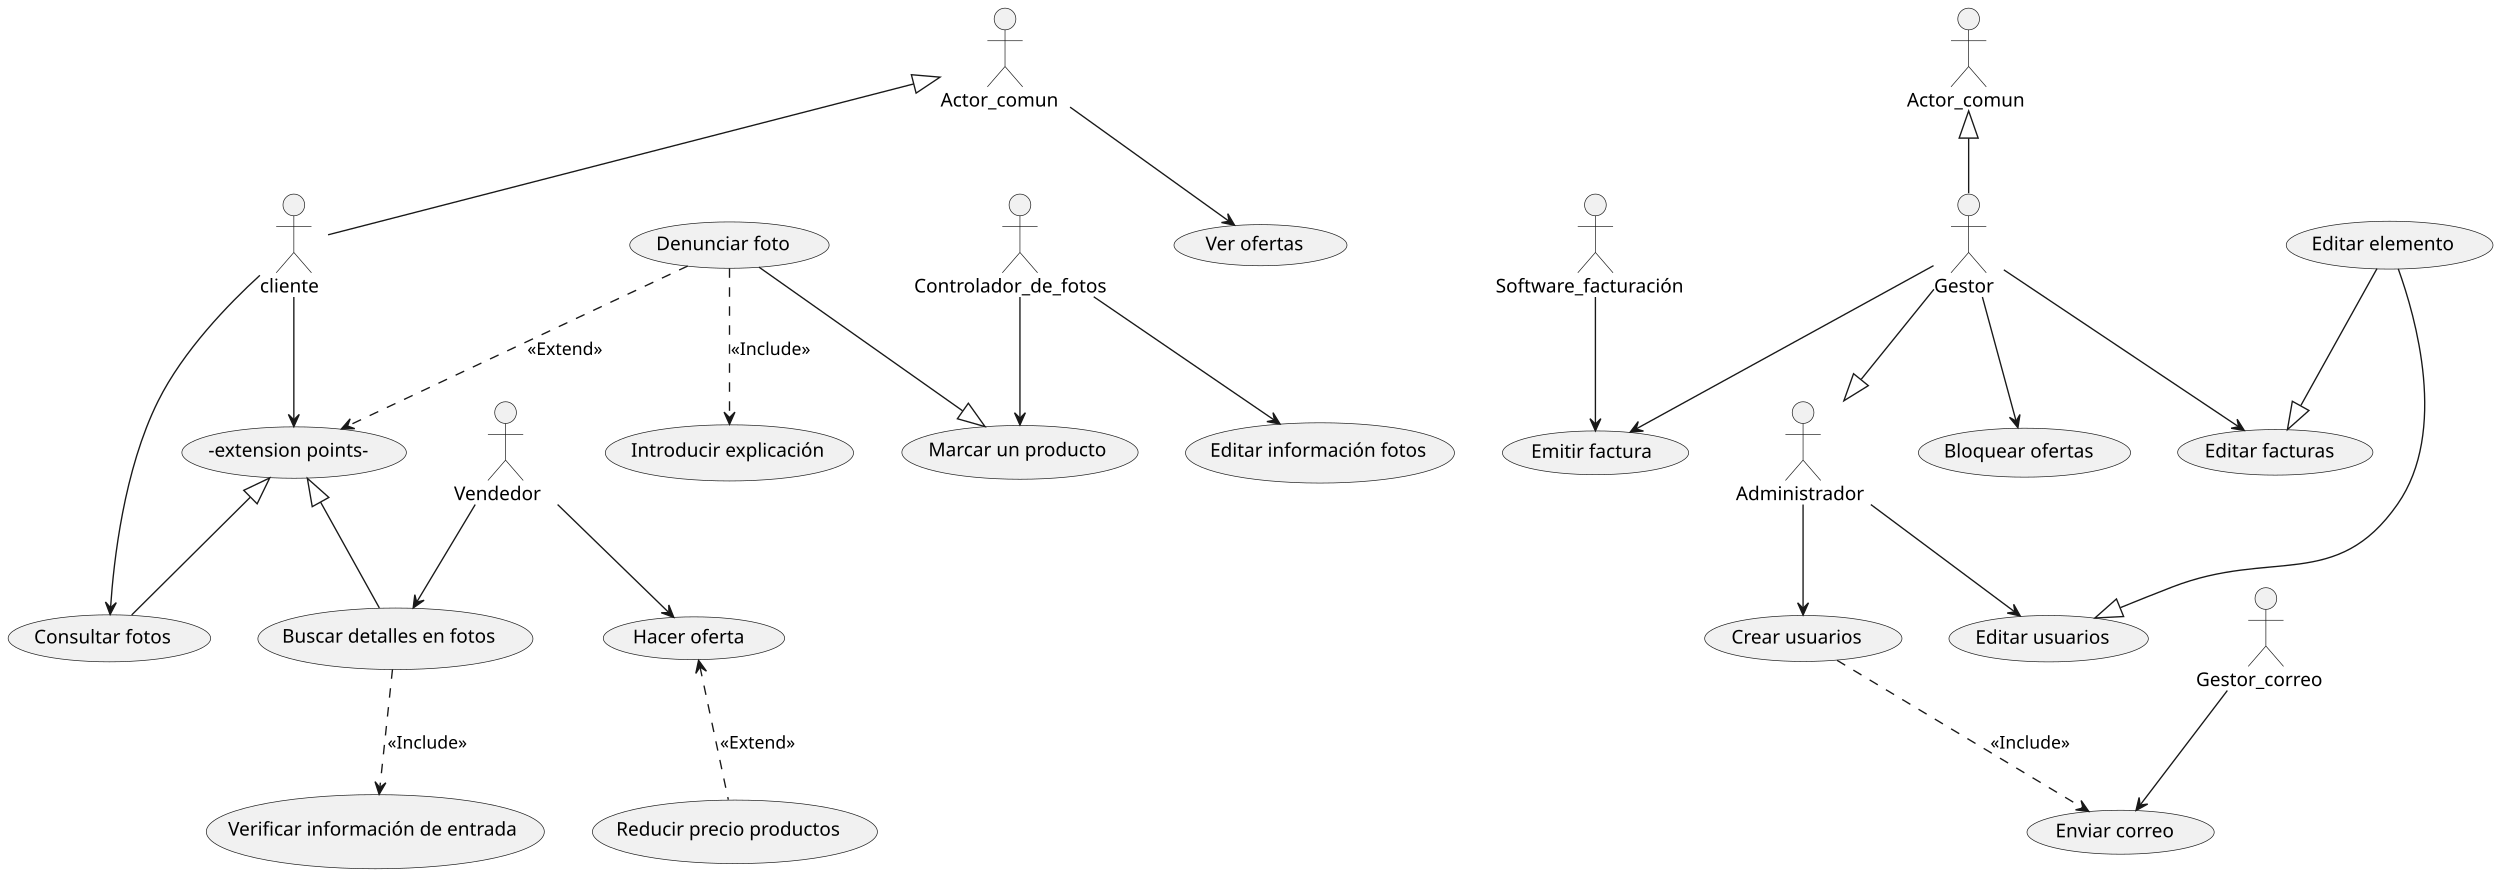
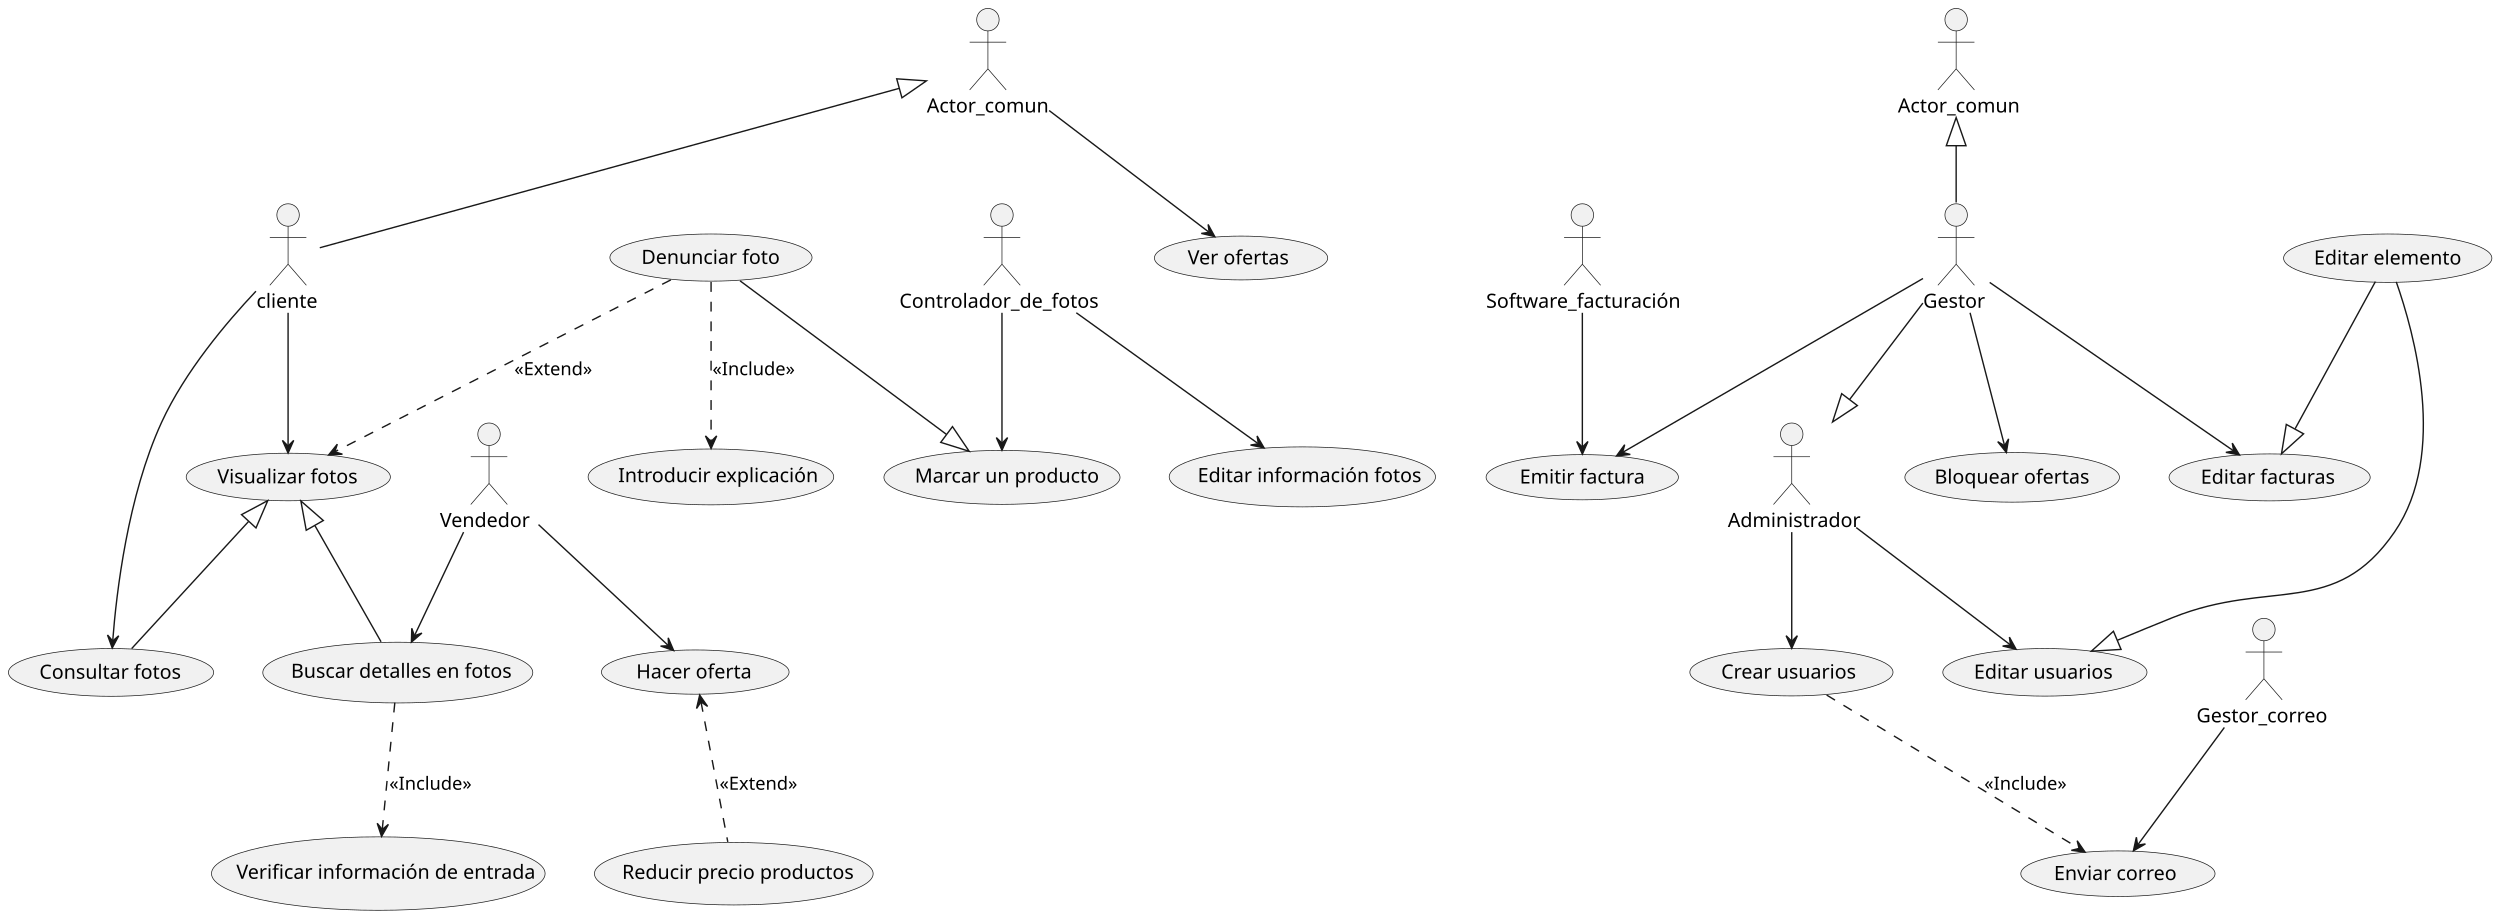
- <svg xmlns="http://www.w3.org/2000/svg" contentStyleType="text/css" height="646px" preserveAspectRatio="none" style="width:1842px;height:646px;background:#FFFFFF;" version="1.1" viewBox="0 0 1842 646" width="1842px" zoomAndPan="magnify">
+ <svg xmlns="http://www.w3.org/2000/svg" contentStyleType="text/css" height="653px" preserveAspectRatio="none" style="width:1779px;height:653px;background:#FFFFFF;" version="1.1" viewBox="0 0 1779 653" width="1779px" zoomAndPan="magnify">
  <defs />
  <g>
    <g id="elem_cliente ">
-       <ellipse cx="216.5" cy="151" fill="#F1F1F1" rx="8" ry="8" style="stroke:#181818;stroke-width:0.5;" />
-       <path d="M216.5,159 L216.5,186 M203.5,167 L229.5,167 M216.5,186 L203.5,201 M216.5,186 L229.5,201 " fill="none" style="stroke:#181818;stroke-width:0.5;" />
-       <text fill="#000000" font-family="sans-serif" font-size="14" lengthAdjust="spacing" textLength="46" x="191.5" y="215.495">cliente</text>
+       <ellipse cx="205" cy="153" fill="#F1F1F1" rx="8" ry="8" style="stroke:#181818;stroke-width:0.5;" />
+       <path d="M205,161 L205,188 M192,169 L218,169 M205,188 L192,203 M205,188 L218,203 " fill="none" style="stroke:#181818;stroke-width:0.5;" />
+       <text fill="#000000" font-family="sans-serif" font-size="14" lengthAdjust="spacing" textLength="41" x="182.5" y="219.033">cliente</text>
    </g>
    <g id="elem_Visualizar fotos">
-       <ellipse cx="216.712" cy="333.442" fill="#F1F1F1" rx="82.712" ry="18.942" style="stroke:#181818;stroke-width:0.5;" />
-       <text fill="#000000" font-family="sans-serif" font-size="14" lengthAdjust="spacing" textLength="125" x="153.521" y="336.522">-extension points-</text>
+       <ellipse cx="205.148" cy="339.43" fill="#F1F1F1" rx="72.648" ry="16.93" style="stroke:#181818;stroke-width:0.5;" />
+       <text fill="#000000" font-family="sans-serif" font-size="14" lengthAdjust="spacing" textLength="95" x="154.648" y="343.946">Visualizar fotos</text>
    </g>
    <g id="elem_Consultar fotos">
-       <ellipse cx="80.607" cy="470.321" fill="#F1F1F1" rx="74.607" ry="17.321" style="stroke:#181818;stroke-width:0.5;" />
-       <text fill="#000000" font-family="sans-serif" font-size="14" lengthAdjust="spacing" textLength="105" x="25.107" y="474.069">Consultar fotos</text>
+       <ellipse cx="79.011" cy="478.502" fill="#F1F1F1" rx="73.011" ry="17.002" style="stroke:#181818;stroke-width:0.5;" />
+       <text fill="#000000" font-family="sans-serif" font-size="14" lengthAdjust="spacing" textLength="96" x="28.011" y="483.019">Consultar fotos</text>
    </g>
    <g id="elem_Buscar detalles en fotos">
-       <ellipse cx="291.337" cy="470.667" fill="#F1F1F1" rx="101.337" ry="22.667" style="stroke:#181818;stroke-width:0.5;" />
-       <text fill="#000000" font-family="sans-serif" font-size="14" lengthAdjust="spacing" textLength="167" x="207.837" y="473.514">Buscar detalles en fotos</text>
+       <ellipse cx="283.07" cy="478.614" fill="#F1F1F1" rx="96.07" ry="21.614" style="stroke:#181818;stroke-width:0.5;" />
+       <text fill="#000000" font-family="sans-serif" font-size="14" lengthAdjust="spacing" textLength="152" x="207.07" y="482.343">Buscar detalles en fotos</text>
    </g>
    <g id="elem_Controlador_de_fotos  ">
-       <ellipse cx="751.5" cy="151" fill="#F1F1F1" rx="8" ry="8" style="stroke:#181818;stroke-width:0.5;" />
-       <path d="M751.5,159 L751.5,186 M738.5,167 L764.5,167 M751.5,186 L738.5,201 M751.5,186 L764.5,201 " fill="none" style="stroke:#181818;stroke-width:0.5;" />
-       <text fill="#000000" font-family="sans-serif" font-size="14" lengthAdjust="spacing" textLength="148" x="673.5" y="215.495">Controlador_de_fotos</text>
+       <ellipse cx="713" cy="153" fill="#F1F1F1" rx="8" ry="8" style="stroke:#181818;stroke-width:0.5;" />
+       <path d="M713,161 L713,188 M700,169 L726,169 M713,188 L700,203 M713,188 L726,203 " fill="none" style="stroke:#181818;stroke-width:0.5;" />
+       <text fill="#000000" font-family="sans-serif" font-size="14" lengthAdjust="spacing" textLength="138" x="640" y="219.033">Controlador_de_fotos</text>
    </g>
    <g id="elem_Marcar un producto">
-       <ellipse cx="751.537" cy="333.307" fill="#F1F1F1" rx="87.037" ry="19.807" style="stroke:#181818;stroke-width:0.5;" />
-       <text fill="#000000" font-family="sans-serif" font-size="14" lengthAdjust="spacing" textLength="135" x="684.037" y="336.154">Marcar un producto</text>
+       <ellipse cx="713.007" cy="339.701" fill="#F1F1F1" rx="84.007" ry="19.201" style="stroke:#181818;stroke-width:0.5;" />
+       <text fill="#000000" font-family="sans-serif" font-size="14" lengthAdjust="spacing" textLength="124" x="651.007" y="343.43">Marcar un producto</text>
    </g>
    <g id="elem_Editar información fotos">
-       <ellipse cx="972.567" cy="333.714" fill="#F1F1F1" rx="99.067" ry="22.213" style="stroke:#181818;stroke-width:0.5;" />
-       <text fill="#000000" font-family="sans-serif" font-size="14" lengthAdjust="spacing" textLength="162" x="891.567" y="336.56">Editar información fotos</text>
+       <ellipse cx="926.751" cy="339.35" fill="#F1F1F1" rx="94.751" ry="21.35" style="stroke:#181818;stroke-width:0.5;" />
+       <text fill="#000000" font-family="sans-serif" font-size="14" lengthAdjust="spacing" textLength="149" x="852.251" y="343.079">Editar información fotos</text>
    </g>
    <g id="elem_Vendedor  ">
-       <ellipse cx="372.5" cy="304" fill="#F1F1F1" rx="8" ry="8" style="stroke:#181818;stroke-width:0.5;" />
-       <path d="M372.5,312 L372.5,339 M359.5,320 L385.5,320 M372.5,339 L359.5,354 M372.5,339 L385.5,354 " fill="none" style="stroke:#181818;stroke-width:0.5;" />
-       <text fill="#000000" font-family="sans-serif" font-size="14" lengthAdjust="spacing" textLength="68" x="334.5" y="368.495">Vendedor</text>
+       <ellipse cx="348" cy="309" fill="#F1F1F1" rx="8" ry="8" style="stroke:#181818;stroke-width:0.5;" />
+       <path d="M348,317 L348,344 M335,325 L361,325 M348,344 L335,359 M348,344 L361,359 " fill="none" style="stroke:#181818;stroke-width:0.5;" />
+       <text fill="#000000" font-family="sans-serif" font-size="14" lengthAdjust="spacing" textLength="62" x="313" y="375.033">Vendedor</text>
    </g>
    <g id="elem_Hacer oferta">
-       <ellipse cx="511.314" cy="470.263" fill="#F1F1F1" rx="66.814" ry="15.763" style="stroke:#181818;stroke-width:0.5;" />
-       <text fill="#000000" font-family="sans-serif" font-size="14" lengthAdjust="spacing" textLength="84" x="466.314" y="474.01">Hacer oferta</text>
+       <ellipse cx="494.754" cy="478.251" fill="#F1F1F1" rx="66.754" ry="15.751" style="stroke:#181818;stroke-width:0.5;" />
+       <text fill="#000000" font-family="sans-serif" font-size="14" lengthAdjust="spacing" textLength="78" x="452.754" y="482.767">Hacer oferta</text>
    </g>
    <g id="elem_Actor_comun ">
-       <ellipse cx="740.5" cy="14" fill="#F1F1F1" rx="8" ry="8" style="stroke:#181818;stroke-width:0.5;" />
-       <path d="M740.5,22 L740.5,49 M727.5,30 L753.5,30 M740.5,49 L727.5,64 M740.5,49 L753.5,64 " fill="none" style="stroke:#181818;stroke-width:0.5;" />
-       <text fill="#000000" font-family="sans-serif" font-size="14" lengthAdjust="spacing" textLength="91" x="693" y="78.495">Actor_comun</text>
+       <ellipse cx="703" cy="14" fill="#F1F1F1" rx="8" ry="8" style="stroke:#181818;stroke-width:0.5;" />
+       <path d="M703,22 L703,49 M690,30 L716,30 M703,49 L690,64 M703,49 L716,64 " fill="none" style="stroke:#181818;stroke-width:0.5;" />
+       <text fill="#000000" font-family="sans-serif" font-size="14" lengthAdjust="spacing" textLength="83" x="659.5" y="80.033">Actor_comun</text>
    </g>
    <g id="elem_Ver ofertas">
-       <ellipse cx="928.725" cy="180.645" fill="#F1F1F1" rx="63.725" ry="15.145" style="stroke:#181818;stroke-width:0.5;" />
-       <text fill="#000000" font-family="sans-serif" font-size="14" lengthAdjust="spacing" textLength="75" x="888.225" y="184.393">Ver ofertas</text>
+       <ellipse cx="883.146" cy="183.594" fill="#F1F1F1" rx="61.646" ry="15.594" style="stroke:#181818;stroke-width:0.5;" />
+       <text fill="#000000" font-family="sans-serif" font-size="14" lengthAdjust="spacing" textLength="70" x="845.146" y="188.111">Ver ofertas</text>
    </g>
    <g id="elem_Actor_comun">
-       <ellipse cx="1450.5" cy="14" fill="#F1F1F1" rx="8" ry="8" style="stroke:#181818;stroke-width:0.5;" />
-       <path d="M1450.5,22 L1450.5,49 M1437.5,30 L1463.5,30 M1450.5,49 L1437.5,64 M1450.5,49 L1463.5,64 " fill="none" style="stroke:#181818;stroke-width:0.5;" />
-       <text fill="#000000" font-family="sans-serif" font-size="14" lengthAdjust="spacing" textLength="91" x="1405" y="78.495">Actor_comun</text>
+       <ellipse cx="1392" cy="14" fill="#F1F1F1" rx="8" ry="8" style="stroke:#181818;stroke-width:0.5;" />
+       <path d="M1392,22 L1392,49 M1379,30 L1405,30 M1392,49 L1379,64 M1392,49 L1405,64 " fill="none" style="stroke:#181818;stroke-width:0.5;" />
+       <text fill="#000000" font-family="sans-serif" font-size="14" lengthAdjust="spacing" textLength="83" x="1350.5" y="80.033">Actor_comun</text>
    </g>
    <g id="elem_Gestor ">
-       <ellipse cx="1450.5" cy="151" fill="#F1F1F1" rx="8" ry="8" style="stroke:#181818;stroke-width:0.5;" />
-       <path d="M1450.5,159 L1450.5,186 M1437.5,167 L1463.5,167 M1450.5,186 L1437.5,201 M1450.5,186 L1463.5,201 " fill="none" style="stroke:#181818;stroke-width:0.5;" />
-       <text fill="#000000" font-family="sans-serif" font-size="14" lengthAdjust="spacing" textLength="47" x="1425" y="215.495">Gestor</text>
+       <ellipse cx="1392" cy="153" fill="#F1F1F1" rx="8" ry="8" style="stroke:#181818;stroke-width:0.5;" />
+       <path d="M1392,161 L1392,188 M1379,169 L1405,169 M1392,188 L1379,203 M1392,188 L1405,203 " fill="none" style="stroke:#181818;stroke-width:0.5;" />
+       <text fill="#000000" font-family="sans-serif" font-size="14" lengthAdjust="spacing" textLength="43" x="1368.5" y="219.033">Gestor</text>
    </g>
    <g id="elem_Emitir factura">
-       <ellipse cx="1175.601" cy="333.62" fill="#F1F1F1" rx="68.601" ry="16.12" style="stroke:#181818;stroke-width:0.5;" />
-       <text fill="#000000" font-family="sans-serif" font-size="14" lengthAdjust="spacing" textLength="89" x="1128.101" y="337.368">Emitir factura</text>
+       <ellipse cx="1125.928" cy="339.586" fill="#F1F1F1" rx="68.428" ry="16.085" style="stroke:#181818;stroke-width:0.5;" />
+       <text fill="#000000" font-family="sans-serif" font-size="14" lengthAdjust="spacing" textLength="83" x="1081.428" y="344.102">Emitir factura</text>
    </g>
    <g id="elem_Bloquear ofertas">
-       <ellipse cx="1491.655" cy="333.531" fill="#F1F1F1" rx="78.155" ry="18.031" style="stroke:#181818;stroke-width:0.5;" />
-       <text fill="#000000" font-family="sans-serif" font-size="14" lengthAdjust="spacing" textLength="114" x="1432.266" y="337.117">Bloquear ofertas</text>
+       <ellipse cx="1431.855" cy="339.671" fill="#F1F1F1" rx="76.355" ry="17.671" style="stroke:#181818;stroke-width:0.5;" />
+       <text fill="#000000" font-family="sans-serif" font-size="14" lengthAdjust="spacing" textLength="105" x="1376.623" y="344.125">Bloquear ofertas</text>
    </g>
    <g id="elem_Editar facturas">
-       <ellipse cx="1676.429" cy="333.286" fill="#F1F1F1" rx="71.929" ry="16.786" style="stroke:#181818;stroke-width:0.5;" />
-       <text fill="#000000" font-family="sans-serif" font-size="14" lengthAdjust="spacing" textLength="98" x="1624.429" y="337.033">Editar facturas</text>
+       <ellipse cx="1615.068" cy="339.714" fill="#F1F1F1" rx="71.568" ry="16.713" style="stroke:#181818;stroke-width:0.5;" />
+       <text fill="#000000" font-family="sans-serif" font-size="14" lengthAdjust="spacing" textLength="92" x="1566.068" y="344.23">Editar facturas</text>
    </g>
    <g id="elem_Administrador ">
-       <ellipse cx="1328.5" cy="304" fill="#F1F1F1" rx="8" ry="8" style="stroke:#181818;stroke-width:0.5;" />
-       <path d="M1328.5,312 L1328.5,339 M1315.5,320 L1341.5,320 M1328.5,339 L1315.5,354 M1328.5,339 L1341.5,354 " fill="none" style="stroke:#181818;stroke-width:0.5;" />
-       <text fill="#000000" font-family="sans-serif" font-size="14" lengthAdjust="spacing" textLength="95" x="1279" y="368.495">Administrador</text>
+       <ellipse cx="1275" cy="309" fill="#F1F1F1" rx="8" ry="8" style="stroke:#181818;stroke-width:0.5;" />
+       <path d="M1275,317 L1275,344 M1262,325 L1288,325 M1275,344 L1262,359 M1275,344 L1288,359 " fill="none" style="stroke:#181818;stroke-width:0.5;" />
+       <text fill="#000000" font-family="sans-serif" font-size="14" lengthAdjust="spacing" textLength="87" x="1229.5" y="375.033">Administrador</text>
    </g>
    <g id="elem_Editar usuarios">
-       <ellipse cx="1509.45" cy="470.59" fill="#F1F1F1" rx="73.45" ry="17.09" style="stroke:#181818;stroke-width:0.5;" />
-       <text fill="#000000" font-family="sans-serif" font-size="14" lengthAdjust="spacing" textLength="102" x="1455.45" y="474.338">Editar usuarios</text>
+       <ellipse cx="1455.148" cy="478.43" fill="#F1F1F1" rx="72.648" ry="16.93" style="stroke:#181818;stroke-width:0.5;" />
+       <text fill="#000000" font-family="sans-serif" font-size="14" lengthAdjust="spacing" textLength="95" x="1404.648" y="482.946">Editar usuarios</text>
    </g>
    <g id="elem_Crear usuarios">
-       <ellipse cx="1328.687" cy="470.437" fill="#F1F1F1" rx="72.687" ry="16.937" style="stroke:#181818;stroke-width:0.5;" />
-       <text fill="#000000" font-family="sans-serif" font-size="14" lengthAdjust="spacing" textLength="100" x="1275.687" y="474.185">Crear usuarios</text>
+       <ellipse cx="1274.786" cy="478.357" fill="#F1F1F1" rx="72.286" ry="16.857" style="stroke:#181818;stroke-width:0.5;" />
+       <text fill="#000000" font-family="sans-serif" font-size="14" lengthAdjust="spacing" textLength="94" x="1224.786" y="482.874">Crear usuarios</text>
    </g>
    <g id="elem_Software_facturación ">
-       <ellipse cx="1175.5" cy="151" fill="#F1F1F1" rx="8" ry="8" style="stroke:#181818;stroke-width:0.5;" />
-       <path d="M1175.5,159 L1175.5,186 M1162.5,167 L1188.5,167 M1175.5,186 L1162.5,201 M1175.5,186 L1188.5,201 " fill="none" style="stroke:#181818;stroke-width:0.5;" />
-       <text fill="#000000" font-family="sans-serif" font-size="14" lengthAdjust="spacing" textLength="143" x="1102" y="215.495">Software_facturación</text>
+       <ellipse cx="1126" cy="153" fill="#F1F1F1" rx="8" ry="8" style="stroke:#181818;stroke-width:0.5;" />
+       <path d="M1126,161 L1126,188 M1113,169 L1139,169 M1126,188 L1113,203 M1126,188 L1139,203 " fill="none" style="stroke:#181818;stroke-width:0.5;" />
+       <text fill="#000000" font-family="sans-serif" font-size="14" lengthAdjust="spacing" textLength="133" x="1057.5" y="219.033">Software_facturación</text>
    </g>
    <g id="elem_Gestor_correo ">
-       <ellipse cx="1669.5" cy="441" fill="#F1F1F1" rx="8" ry="8" style="stroke:#181818;stroke-width:0.5;" />
-       <path d="M1669.5,449 L1669.5,476 M1656.5,457 L1682.5,457 M1669.5,476 L1656.5,491 M1669.5,476 L1682.5,491 " fill="none" style="stroke:#181818;stroke-width:0.5;" />
-       <text fill="#000000" font-family="sans-serif" font-size="14" lengthAdjust="spacing" textLength="99" x="1618" y="505.495">Gestor_correo</text>
+       <ellipse cx="1611" cy="448" fill="#F1F1F1" rx="8" ry="8" style="stroke:#181818;stroke-width:0.5;" />
+       <path d="M1611,456 L1611,483 M1598,464 L1624,464 M1611,483 L1598,498 M1611,483 L1624,498 " fill="none" style="stroke:#181818;stroke-width:0.5;" />
+       <text fill="#000000" font-family="sans-serif" font-size="14" lengthAdjust="spacing" textLength="92" x="1563" y="514.033">Gestor_correo</text>
    </g>
    <g id="elem_Enviar correo">
-       <ellipse cx="1562.464" cy="613.193" fill="#F1F1F1" rx="68.964" ry="16.193" style="stroke:#181818;stroke-width:0.5;" />
-       <text fill="#000000" font-family="sans-serif" font-size="14" lengthAdjust="spacing" textLength="90" x="1514.464" y="616.94">Enviar correo</text>
+       <ellipse cx="1507.112" cy="621.722" fill="#F1F1F1" rx="69.112" ry="16.222" style="stroke:#181818;stroke-width:0.5;" />
+       <text fill="#000000" font-family="sans-serif" font-size="14" lengthAdjust="spacing" textLength="85" x="1461.612" y="626.239">Enviar correo</text>
    </g>
    <g id="elem_Denunciar foto">
-       <ellipse cx="537.45" cy="180.59" fill="#F1F1F1" rx="73.45" ry="17.09" style="stroke:#181818;stroke-width:0.5;" />
-       <text fill="#000000" font-family="sans-serif" font-size="14" lengthAdjust="spacing" textLength="102" x="483.45" y="184.338">Denunciar foto</text>
+       <ellipse cx="505.926" cy="183.285" fill="#F1F1F1" rx="71.926" ry="16.785" style="stroke:#181818;stroke-width:0.5;" />
+       <text fill="#000000" font-family="sans-serif" font-size="14" lengthAdjust="spacing" textLength="93" x="456.426" y="187.802">Denunciar foto</text>
    </g>
    <g id="elem_Introducir explicación">
-       <ellipse cx="537.443" cy="333.689" fill="#F1F1F1" rx="91.443" ry="20.689" style="stroke:#181818;stroke-width:0.5;" />
-       <text fill="#000000" font-family="sans-serif" font-size="14" lengthAdjust="spacing" textLength="145" x="464.943" y="336.535">Introducir explicación</text>
+       <ellipse cx="505.892" cy="339.378" fill="#F1F1F1" rx="87.392" ry="19.878" style="stroke:#181818;stroke-width:0.5;" />
+       <text fill="#000000" font-family="sans-serif" font-size="14" lengthAdjust="spacing" textLength="132" x="439.892" y="343.107">Introducir explicación</text>
    </g>
    <g id="elem_Verificar información de entrada">
-       <ellipse cx="276.533" cy="612.807" fill="#F1F1F1" rx="124.533" ry="27.306" style="stroke:#181818;stroke-width:0.5;" />
-       <text fill="#000000" font-family="sans-serif" font-size="14" lengthAdjust="spacing" textLength="217" x="168.033" y="615.653">Verificar información de entrada</text>
+       <ellipse cx="269.202" cy="621.64" fill="#F1F1F1" rx="118.703" ry="26.14" style="stroke:#181818;stroke-width:0.5;" />
+       <text fill="#000000" font-family="sans-serif" font-size="14" lengthAdjust="spacing" textLength="202" x="168.202" y="625.369">Verificar información de entrada</text>
    </g>
    <g id="elem_Editar elemento">
-       <ellipse cx="1760.668" cy="180.633" fill="#F1F1F1" rx="76.168" ry="17.634" style="stroke:#181818;stroke-width:0.5;" />
-       <text fill="#000000" font-family="sans-serif" font-size="14" lengthAdjust="spacing" textLength="109" x="1703.168" y="184.381">Editar elemento</text>
+       <ellipse cx="1699.111" cy="183.722" fill="#F1F1F1" rx="74.111" ry="17.222" style="stroke:#181818;stroke-width:0.5;" />
+       <text fill="#000000" font-family="sans-serif" font-size="14" lengthAdjust="spacing" textLength="99" x="1646.611" y="188.239">Editar elemento</text>
    </g>
    <g id="elem_Reducir precio productos">
-       <ellipse cx="541.491" cy="612.898" fill="#F1F1F1" rx="104.991" ry="23.398" style="stroke:#181818;stroke-width:0.5;" />
-       <text fill="#000000" font-family="sans-serif" font-size="14" lengthAdjust="spacing" textLength="175" x="453.991" y="615.745">Reducir precio productos</text>
+       <ellipse cx="522.168" cy="621.734" fill="#F1F1F1" rx="99.168" ry="22.234" style="stroke:#181818;stroke-width:0.5;" />
+       <text fill="#000000" font-family="sans-serif" font-size="14" lengthAdjust="spacing" textLength="159" x="442.668" y="625.462">Reducir precio productos</text>
    </g>
    <g id="link_cliente _Visualizar fotos">
-       <path d="M216.5,218.83 C216.5,247.08 216.5,285.02 216.5,309.12 " fill="none" id="cliente -to-Visualizar fotos" style="stroke:#181818;stroke-width:1.0;" />
-       <polygon fill="#181818" points="216.5,314.34,220.5,305.34,216.5,309.34,212.5,305.34,216.5,314.34" style="stroke:#181818;stroke-width:1.0;" />
+       <path d="M205,222.57 C205,252.38 205,292.75 205,317.14 " fill="none" id="cliente -to-Visualizar fotos" style="stroke:#181818;stroke-width:1.0;" />
+       <polygon fill="#181818" points="205,322.39,209,313.39,205,317.39,201,313.39,205,322.39" style="stroke:#181818;stroke-width:1.0;" />
    </g>
    <g id="link_Visualizar fotos_Consultar fotos">
-       <path d="M184.41,366.35 C156.98,393.58 118.62,431.66 97.01,453.11 " fill="none" id="Visualizar fotos-backto-Consultar fotos" style="stroke:#181818;stroke-width:1.0;" />
-       <polygon fill="none" points="179.59,361.27,198.72,352.15,189.46,371.21,179.59,361.27" style="stroke:#181818;stroke-width:1.0;" />
+       <path d="M176.91,371.05 C151.14,399.06 114,439.44 93.67,461.55 " fill="none" id="Visualizar fotos-backto-Consultar fotos" style="stroke:#181818;stroke-width:1.0;" />
+       <polygon fill="none" points="171.86,366.2,190.55,356.22,182.16,375.68,171.86,366.2" style="stroke:#181818;stroke-width:1.0;" />
    </g>
    <g id="link_Visualizar fotos_Buscar detalles en fotos">
-       <path d="M236.19,369.95 C249.95,394.7 267.86,426.95 279.51,447.93 " fill="none" id="Visualizar fotos-backto-Buscar detalles en fotos" style="stroke:#181818;stroke-width:1.0;" />
-       <polygon fill="none" points="230.05,373.31,226.46,352.43,242.29,366.51,230.05,373.31" style="stroke:#181818;stroke-width:1.0;" />
+       <path d="M224.14,374.11 C238.84,399.94 258.69,434.8 271.16,456.71 " fill="none" id="Visualizar fotos-backto-Buscar detalles en fotos" style="stroke:#181818;stroke-width:1.0;" />
+       <polygon fill="none" points="217.91,377.33,214.1,356.48,230.08,370.4,217.91,377.33" style="stroke:#181818;stroke-width:1.0;" />
    </g>
    <g id="link_cliente _Consultar fotos">
-       <path d="M191.47,202.86 C168.36,224.01 134.93,258.5 116.5,295.5 C91.31,346.09 83.74,413.38 81.47,447.56 " fill="none" id="cliente -to-Consultar fotos" style="stroke:#181818;stroke-width:1.0;" />
-       <polygon fill="#181818" points="81.15,452.76,85.683,444.017,81.45,447.769,77.698,443.536,81.15,452.76" style="stroke:#181818;stroke-width:1.0;" />
+       <path d="M182.12,207.23 C161.38,229.19 131.59,264.36 115,300.5 C90.91,352.98 82.85,421.55 80.22,455.9 " fill="none" id="cliente -to-Consultar fotos" style="stroke:#181818;stroke-width:1.0;" />
+       <polygon fill="#181818" points="79.85,461.11,84.483,452.419,80.207,456.123,76.503,451.847,79.85,461.11" style="stroke:#181818;stroke-width:1.0;" />
    </g>
    <g id="link_Controlador_de_fotos  _Marcar un producto">
-       <path d="M751.5,218.83 C751.5,246.59 751.5,283.71 751.5,307.86 " fill="none" id="Controlador_de_fotos  -to-Marcar un producto" style="stroke:#181818;stroke-width:1.0;" />
-       <polygon fill="#181818" points="751.5,313.1,755.5,304.1,751.5,308.1,747.5,304.1,751.5,313.1" style="stroke:#181818;stroke-width:1.0;" />
+       <path d="M713,222.57 C713,251.67 713,290.85 713,315.38 " fill="none" id="Controlador_de_fotos  -to-Marcar un producto" style="stroke:#181818;stroke-width:1.0;" />
+       <polygon fill="#181818" points="713,320.39,717,311.39,713,315.39,709,311.39,713,320.39" style="stroke:#181818;stroke-width:1.0;" />
    </g>
    <g id="link_Controlador_de_fotos  _Editar información fotos">
-       <path d="M805.85,218.63 C847.48,247.08 903.6,285.42 938.92,309.55 " fill="none" id="Controlador_de_fotos  -to-Editar información fotos" style="stroke:#181818;stroke-width:1.0;" />
-       <polygon fill="#181818" points="943.12,312.42,937.956,304.033,938.995,309.594,933.435,310.633,943.12,312.42" style="stroke:#181818;stroke-width:1.0;" />
+       <path d="M765.9,222.57 C806.41,251.72 860.96,290.98 895.05,315.51 " fill="none" id="Controlador_de_fotos  -to-Editar información fotos" style="stroke:#181818;stroke-width:1.0;" />
+       <polygon fill="#181818" points="899.51,318.72,894.554,310.209,895.456,315.794,889.871,316.696,899.51,318.72" style="stroke:#181818;stroke-width:1.0;" />
    </g>
    <g id="link_Vendedor  _Buscar detalles en fotos">
-       <path d="M350.15,371.75 C336.48,394.53 319.33,423.11 307.12,443.47 " fill="none" id="Vendedor  -to-Buscar detalles en fotos" style="stroke:#181818;stroke-width:1.0;" />
-       <polygon fill="#181818" points="304.43,447.94,312.49,442.281,307.002,443.652,305.63,438.165,304.43,447.94" style="stroke:#181818;stroke-width:1.0;" />
+       <path d="M329.89,378.66 C318.72,402.22 304.7,431.77 294.91,452.4 " fill="none" id="Vendedor  -to-Buscar detalles en fotos" style="stroke:#181818;stroke-width:1.0;" />
+       <polygon fill="#181818" points="292.77,456.92,300.243,450.505,294.914,452.403,293.016,447.074,292.77,456.92" style="stroke:#181818;stroke-width:1.0;" />
    </g>
    <g id="link_Vendedor  _Hacer oferta">
-       <path d="M410.85,371.75 C437.48,397.61 471.8,430.94 492.7,451.24 " fill="none" id="Vendedor  -to-Hacer oferta" style="stroke:#181818;stroke-width:1.0;" />
-       <polygon fill="#181818" points="496.44,454.88,492.775,445.738,492.855,451.395,487.199,451.475,496.44,454.88" style="stroke:#181818;stroke-width:1.0;" />
+       <path d="M383.21,373.31 C412.12,400.25 451.98,437.41 475.47,459.3 " fill="none" id="Vendedor  -to-Hacer oferta" style="stroke:#181818;stroke-width:1.0;" />
+       <polygon fill="#181818" points="479.38,462.94,475.512,453.882,475.718,459.536,470.065,459.741,479.38,462.94" style="stroke:#181818;stroke-width:1.0;" />
    </g>
    <g id="link_Actor_comun _Ver ofertas">
-       <path d="M788.43,78.92 C825.96,105.87 876.52,142.17 905.5,162.99 " fill="none" id="Actor_comun -to-Ver ofertas" style="stroke:#181818;stroke-width:1.0;" />
-       <polygon fill="#181818" points="909.62,165.94,904.63,157.449,905.554,163.03,899.973,163.954,909.62,165.94" style="stroke:#181818;stroke-width:1.0;" />
+       <path d="M746.57,78.66 C782.47,105.99 831.94,143.64 860.39,165.29 " fill="none" id="Actor_comun -to-Ver ofertas" style="stroke:#181818;stroke-width:1.0;" />
+       <polygon fill="#181818" points="864.43,168.37,859.699,159.732,860.454,165.338,854.848,166.093,864.43,168.37" style="stroke:#181818;stroke-width:1.0;" />
    </g>
    <g id="link_Actor_comun _cliente ">
-       <path d="M673.17,61.85 C555.9,92.06 319.25,153.03 241.72,173 " fill="none" id="Actor_comun -backto-cliente " style="stroke:#181818;stroke-width:1.0;" />
-       <polygon fill="none" points="671.5,55.05,692.61,56.84,674.99,68.61,671.5,55.05" style="stroke:#181818;stroke-width:1.0;" />
+       <path d="M639.76,62.9 C527.85,93.68 299.9,156.39 227.56,176.29 " fill="none" id="Actor_comun -backto-cliente " style="stroke:#181818;stroke-width:1.0;" />
+       <polygon fill="none" points="638.1,56.09,659.24,57.54,641.82,69.59,638.1,56.09" style="stroke:#181818;stroke-width:1.0;" />
    </g>
    <g id="link_Actor_comun_Gestor ">
-       <path d="M1450.5,101.83 C1450.5,115.55 1450.5,129.84 1450.5,142.37 " fill="none" id="Actor_comun-backto-Gestor " style="stroke:#181818;stroke-width:1.0;" />
-       <polygon fill="none" points="1443.5,101.75,1450.5,81.75,1457.5,101.75,1443.5,101.75" style="stroke:#181818;stroke-width:1.0;" />
+       <path d="M1392,103.66 C1392,117.32 1392,131.53 1392,144.07 " fill="none" id="Actor_comun-backto-Gestor " style="stroke:#181818;stroke-width:1.0;" />
+       <polygon fill="none" points="1385,103.66,1392,83.66,1399,103.66,1385,103.66" style="stroke:#181818;stroke-width:1.0;" />
    </g>
    <g id="link_Gestor _Emitir factura">
-       <path d="M1424.63,195.71 C1373.52,223.77 1259.86,286.18 1205.54,316.01 " fill="none" id="Gestor -to-Emitir factura" style="stroke:#181818;stroke-width:1.0;" />
-       <polygon fill="#181818" points="1201.1,318.44,1210.913,317.604,1205.48,316.029,1207.055,310.596,1201.1,318.44" style="stroke:#181818;stroke-width:1.0;" />
+       <path d="M1368.39,198.17 C1319.64,226.39 1207.97,291.04 1154.96,321.74 " fill="none" id="Gestor -to-Emitir factura" style="stroke:#181818;stroke-width:1.0;" />
+       <polygon fill="#181818" points="1150.32,324.42,1160.114,323.383,1154.65,321.919,1156.113,316.455,1150.32,324.42" style="stroke:#181818;stroke-width:1.0;" />
    </g>
    <g id="link_Gestor _Bloquear ofertas">
-       <path d="M1460.63,218.83 C1468.43,247.53 1478.93,286.21 1485.46,310.24 " fill="none" id="Gestor -to-Bloquear ofertas" style="stroke:#181818;stroke-width:1.0;" />
-       <polygon fill="#181818" points="1486.79,315.14,1488.313,305.41,1485.49,310.312,1480.588,307.489,1486.79,315.14" style="stroke:#181818;stroke-width:1.0;" />
+       <path d="M1401.89,222.57 C1409.62,252.34 1420.09,292.64 1426.43,317.04 " fill="none" id="Gestor -to-Bloquear ofertas" style="stroke:#181818;stroke-width:1.0;" />
+       <polygon fill="#181818" points="1427.71,322,1429.32,312.284,1426.454,317.16,1421.577,314.294,1427.71,322" style="stroke:#181818;stroke-width:1.0;" />
    </g>
    <g id="link_Gestor _Editar facturas">
-       <path d="M1476.43,198.82 C1519.47,227.58 1605.28,284.92 1649.21,314.27 " fill="none" id="Gestor -to-Editar facturas" style="stroke:#181818;stroke-width:1.0;" />
-       <polygon fill="#181818" points="1653.59,317.19,1648.32,308.87,1649.43,314.416,1643.883,315.526,1653.59,317.19" style="stroke:#181818;stroke-width:1.0;" />
+       <path d="M1415.86,200.98 C1458.12,230.16 1545.74,290.67 1589.28,320.74 " fill="none" id="Gestor -to-Editar facturas" style="stroke:#181818;stroke-width:1.0;" />
+       <polygon fill="#181818" points="1593.61,323.73,1588.479,315.323,1589.496,320.888,1583.932,321.905,1593.61,323.73" style="stroke:#181818;stroke-width:1.0;" />
    </g>
    <g id="link_Gestor _Administrador ">
-       <path d="M1424.92,213.15 C1409.43,232.34 1389.26,257.3 1371.38,279.43 " fill="none" id="Gestor -to-Administrador " style="stroke:#181818;stroke-width:1.0;" />
-       <polygon fill="none" points="1376.58,284.14,1358.56,295.29,1365.69,275.34,1376.58,284.14" style="stroke:#181818;stroke-width:1.0;" />
+       <path d="M1368.32,215.66 C1353.39,235.33 1333.69,261.25 1316.24,284.22 " fill="none" id="Gestor -to-Administrador " style="stroke:#181818;stroke-width:1.0;" />
+       <polygon fill="none" points="1321.7,288.6,1304.03,300.29,1310.55,280.13,1321.7,288.6" style="stroke:#181818;stroke-width:1.0;" />
    </g>
    <g id="link_Administrador _Editar usuarios">
-       <path d="M1378.44,371.75 C1412.8,397.38 1457.01,430.35 1484.29,450.7 " fill="none" id="Administrador -to-Editar usuarios" style="stroke:#181818;stroke-width:1.0;" />
-       <polygon fill="#181818" points="1488.52,453.85,1483.686,445.269,1484.508,450.866,1478.911,451.688,1488.52,453.85" style="stroke:#181818;stroke-width:1.0;" />
+       <path d="M1320.89,375.43 C1355.83,402.02 1402.57,437.59 1430.63,458.95 " fill="none" id="Administrador -to-Editar usuarios" style="stroke:#181818;stroke-width:1.0;" />
+       <polygon fill="#181818" points="1434.64,462,1429.894,453.37,1430.659,458.975,1425.054,459.74,1434.64,462" style="stroke:#181818;stroke-width:1.0;" />
    </g>
    <g id="link_Administrador _Crear usuarios">
-       <path d="M1328.5,371.75 C1328.5,396.25 1328.5,427.46 1328.5,447.93 " fill="none" id="Administrador -to-Crear usuarios" style="stroke:#181818;stroke-width:1.0;" />
-       <polygon fill="#181818" points="1328.5,453.15,1332.5,444.15,1328.5,448.15,1324.5,444.15,1328.5,453.15" style="stroke:#181818;stroke-width:1.0;" />
+       <path d="M1275,378.66 C1275,403.66 1275,435.42 1275,456.09 " fill="none" id="Administrador -to-Crear usuarios" style="stroke:#181818;stroke-width:1.0;" />
+       <polygon fill="#181818" points="1275,461.36,1279,452.36,1275,456.36,1271,452.36,1275,461.36" style="stroke:#181818;stroke-width:1.0;" />
    </g>
    <g id="link_Software_facturación _Emitir factura">
-       <path d="M1175.5,218.83 C1175.5,248.38 1175.5,288.53 1175.5,312.35 " fill="none" id="Software_facturación -to-Emitir factura" style="stroke:#181818;stroke-width:1.0;" />
-       <polygon fill="#181818" points="1175.5,317.47,1179.5,308.47,1175.5,312.47,1171.5,308.47,1175.5,317.47" style="stroke:#181818;stroke-width:1.0;" />
+       <path d="M1126,222.57 C1126,252.71 1126,293.65 1126,317.95 " fill="none" id="Software_facturación -to-Emitir factura" style="stroke:#181818;stroke-width:1.0;" />
+       <polygon fill="#181818" points="1126,323.17,1130,314.17,1126,318.17,1122,314.17,1126,323.17" style="stroke:#181818;stroke-width:1.0;" />
    </g>
    <g id="link_Gestor_correo _Enviar correo">
-       <path d="M1641.11,508.78 C1620.44,535.92 1593.32,571.53 1576.94,593.05 " fill="none" id="Gestor_correo -to-Enviar correo" style="stroke:#181818;stroke-width:1.0;" />
-       <polygon fill="#181818" points="1573.81,597.15,1582.451,592.424,1576.844,593.176,1576.092,587.569,1573.81,597.15" style="stroke:#181818;stroke-width:1.0;" />
+       <path d="M1582.86,517.66 C1562.89,544.72 1536.94,579.91 1521.15,601.32 " fill="none" id="Gestor_correo -to-Enviar correo" style="stroke:#181818;stroke-width:1.0;" />
+       <polygon fill="#181818" points="1518.13,605.41,1526.691,600.541,1521.098,601.386,1520.253,595.793,1518.13,605.41" style="stroke:#181818;stroke-width:1.0;" />
    </g>
    <g id="link_Denunciar foto_Marcar un producto">
-       <path d="M559.2,196.81 C594.28,221.57 664.09,270.82 709.24,302.68 " fill="none" id="Denunciar foto-to-Marcar un producto" style="stroke:#181818;stroke-width:1.0;" />
-       <polygon fill="none" points="713.48,297.1,725.78,314.35,705.4,308.54,713.48,297.1" style="stroke:#181818;stroke-width:1.0;" />
+       <path d="M526.6,199.83 C560.74,225.23 629.61,276.46 673.4,309.04 " fill="none" id="Denunciar foto-to-Marcar un producto" style="stroke:#181818;stroke-width:1.0;" />
+       <polygon fill="none" points="677.78,303.57,689.65,321.13,669.42,314.8,677.78,303.57" style="stroke:#181818;stroke-width:1.0;" />
    </g>
    <g id="link_Denunciar foto_Visualizar fotos">
-       <path d="M506.72,195.98 C448.18,223.52 320.88,283.4 256.09,313.88 " fill="none" id="Denunciar foto-to-Visualizar fotos" style="stroke:#181818;stroke-width:1.0;stroke-dasharray:7.0,7.0;" />
-       <polygon fill="#181818" points="251.54,316.02,261.387,315.825,256.068,313.899,257.994,308.58,251.54,316.02" style="stroke:#181818;stroke-width:1.0;" />
-       <text fill="#000000" font-family="sans-serif" font-size="13" lengthAdjust="spacing" textLength="60" x="388.5" y="261.567">«Extend»</text>
+       <path d="M477.41,199.13 C421.49,227.74 297.91,290.97 238.36,321.43 " fill="none" id="Denunciar foto-to-Visualizar fotos" style="stroke:#181818;stroke-width:1.0;stroke-dasharray:7.0,7.0;" />
+       <polygon fill="#181818" points="233.84,323.75,243.674,323.202,238.289,321.468,240.023,316.084,233.84,323.75" style="stroke:#181818;stroke-width:1.0;" />
+       <text fill="#000000" font-family="sans-serif" font-size="13" lengthAdjust="spacing" textLength="55" x="366" y="266.995">«Extend»</text>
    </g>
    <g id="link_Denunciar foto_Introducir explicación">
-       <path d="M537.5,197.66 C537.5,223.98 537.5,276.3 537.5,307.47 " fill="none" id="Denunciar foto-to-Introducir explicación" style="stroke:#181818;stroke-width:1.0;stroke-dasharray:7.0,7.0;" />
-       <polygon fill="#181818" points="537.5,312.65,541.5,303.65,537.5,307.65,533.5,303.65,537.5,312.65" style="stroke:#181818;stroke-width:1.0;" />
-       <text fill="#000000" font-family="sans-serif" font-size="13" lengthAdjust="spacing" textLength="61" x="538.5" y="261.567">«Include»</text>
+       <path d="M506,200.69 C506,227.7 506,282.12 506,313.89 " fill="none" id="Denunciar foto-to-Introducir explicación" style="stroke:#181818;stroke-width:1.0;stroke-dasharray:7.0,7.0;" />
+       <polygon fill="#181818" points="506,319.17,510,310.17,506,314.17,502,310.17,506,319.17" style="stroke:#181818;stroke-width:1.0;" />
+       <text fill="#000000" font-family="sans-serif" font-size="13" lengthAdjust="spacing" textLength="55" x="507" y="266.995">«Include»</text>
    </g>
    <g id="link_Buscar detalles en fotos_Verificar información de entrada">
-       <path d="M289.19,493.15 C286.71,516.38 282.74,553.54 279.9,580.12 " fill="none" id="Buscar detalles en fotos-to-Verificar información de entrada" style="stroke:#181818;stroke-width:1.0;stroke-dasharray:7.0,7.0;" />
-       <polygon fill="#181818" points="279.35,585.29,284.279,576.763,279.879,580.318,276.324,575.918,279.35,585.29" style="stroke:#181818;stroke-width:1.0;" />
-       <text fill="#000000" font-family="sans-serif" font-size="13" lengthAdjust="spacing" textLength="61" x="285.5" y="551.567">«Include»</text>
+       <path d="M280.96,500 C278.62,523.63 274.74,562.7 272.04,589.92 " fill="none" id="Buscar detalles en fotos-to-Verificar información de entrada" style="stroke:#181818;stroke-width:1.0;stroke-dasharray:7.0,7.0;" />
+       <polygon fill="#181818" points="271.51,595.2,276.388,586.644,272.009,590.225,268.428,585.846,271.51,595.2" style="stroke:#181818;stroke-width:1.0;" />
+       <text fill="#000000" font-family="sans-serif" font-size="13" lengthAdjust="spacing" textLength="55" x="277" y="561.995">«Include»</text>
    </g>
    <g id="link_Editar elemento_Editar usuarios">
-       <path d="M1767.04,198.09 C1779.86,233.56 1803.9,317.91 1766.5,371.5 C1721.52,435.96 1673.81,404.14 1600.5,432.5 C1588.08,437.31 1574.77,442.62 1562.27,447.69 " fill="none" id="Editar elemento-to-Editar usuarios" style="stroke:#181818;stroke-width:1.0;" />
-       <polygon fill="none" points="1564.69,454.26,1543.53,455.34,1559.4,441.3,1564.69,454.26" style="stroke:#181818;stroke-width:1.0;" />
+       <path d="M1705.18,200.58 C1717.74,236.22 1742.02,323.07 1704,378.5 C1661.42,440.58 1615.85,411.44 1546,439.5 C1533.23,444.63 1519.52,450.28 1506.7,455.62 " fill="none" id="Editar elemento-to-Editar usuarios" style="stroke:#181818;stroke-width:1.0;" />
+       <polygon fill="none" points="1509.34,462.11,1488.19,463.39,1503.93,449.2,1509.34,462.11" style="stroke:#181818;stroke-width:1.0;" />
    </g>
    <g id="link_Editar elemento_Editar facturas">
-       <path d="M1751.35,197.95 C1737.96,222.01 1712.74,267.36 1695.29,298.72 " fill="none" id="Editar elemento-to-Editar facturas" style="stroke:#181818;stroke-width:1.0;" />
-       <polygon fill="none" points="1701.22,302.45,1685.38,316.53,1688.99,295.65,1701.22,302.45" style="stroke:#181818;stroke-width:1.0;" />
+       <path d="M1690.33,200.4 C1676.93,224.97 1650.9,272.69 1633.23,305.07 " fill="none" id="Editar elemento-to-Editar facturas" style="stroke:#181818;stroke-width:1.0;" />
+       <polygon fill="none" points="1639.22,308.71,1623.5,322.92,1626.93,302.01,1639.22,308.71" style="stroke:#181818;stroke-width:1.0;" />
    </g>
    <g id="link_Crear usuarios_Enviar correo">
-       <path d="M1353.54,486.54 C1397.63,513.01 1488.78,567.74 1534.73,595.33 " fill="none" id="Crear usuarios-to-Enviar correo" style="stroke:#181818;stroke-width:1.0;stroke-dasharray:7.0,7.0;" />
-       <polygon fill="#181818" points="1539.03,597.91,1533.39,589.836,1534.749,595.327,1529.257,596.686,1539.03,597.91" style="stroke:#181818;stroke-width:1.0;" />
-       <text fill="#000000" font-family="sans-serif" font-size="13" lengthAdjust="spacing" textLength="61" x="1466.5" y="551.567">«Include»</text>
+       <path d="M1299.83,494.59 C1343.45,521.1 1433.54,575.86 1479.19,603.6 " fill="none" id="Crear usuarios-to-Enviar correo" style="stroke:#181818;stroke-width:1.0;stroke-dasharray:7.0,7.0;" />
+       <polygon fill="#181818" points="1483.73,606.36,1478.122,598.264,1479.459,603.76,1473.962,605.097,1483.73,606.36" style="stroke:#181818;stroke-width:1.0;" />
+       <text fill="#000000" font-family="sans-serif" font-size="13" lengthAdjust="spacing" textLength="55" x="1412" y="561.995">«Include»</text>
    </g>
    <g id="link_Hacer oferta_Reducir precio productos">
-       <path d="M515.76,491.43 C521.26,517.23 530.84,562.09 536.63,589.21 " fill="none" id="Hacer oferta-backto-Reducir precio productos" style="stroke:#181818;stroke-width:1.0;stroke-dasharray:7.0,7.0;" />
-       <polygon fill="#181818" points="514.71,486.54,512.671,496.175,515.751,491.43,520.496,494.51,514.71,486.54" style="stroke:#181818;stroke-width:1.0;" />
-       <text fill="#000000" font-family="sans-serif" font-size="13" lengthAdjust="spacing" textLength="60" x="530.5" y="551.567">«Extend»</text>
+       <path d="M498.85,499.59 C503.9,525.97 512.73,572.1 517.9,599.11 " fill="none" id="Hacer oferta-backto-Reducir precio productos" style="stroke:#181818;stroke-width:1.0;stroke-dasharray:7.0,7.0;" />
+       <polygon fill="#181818" points="497.89,494.59,495.658,504.183,498.832,499.5,503.514,502.675,497.89,494.59" style="stroke:#181818;stroke-width:1.0;" />
+       <text fill="#000000" font-family="sans-serif" font-size="13" lengthAdjust="spacing" textLength="55" x="512" y="561.995">«Extend»</text>
    </g>
  </g>
</svg>
